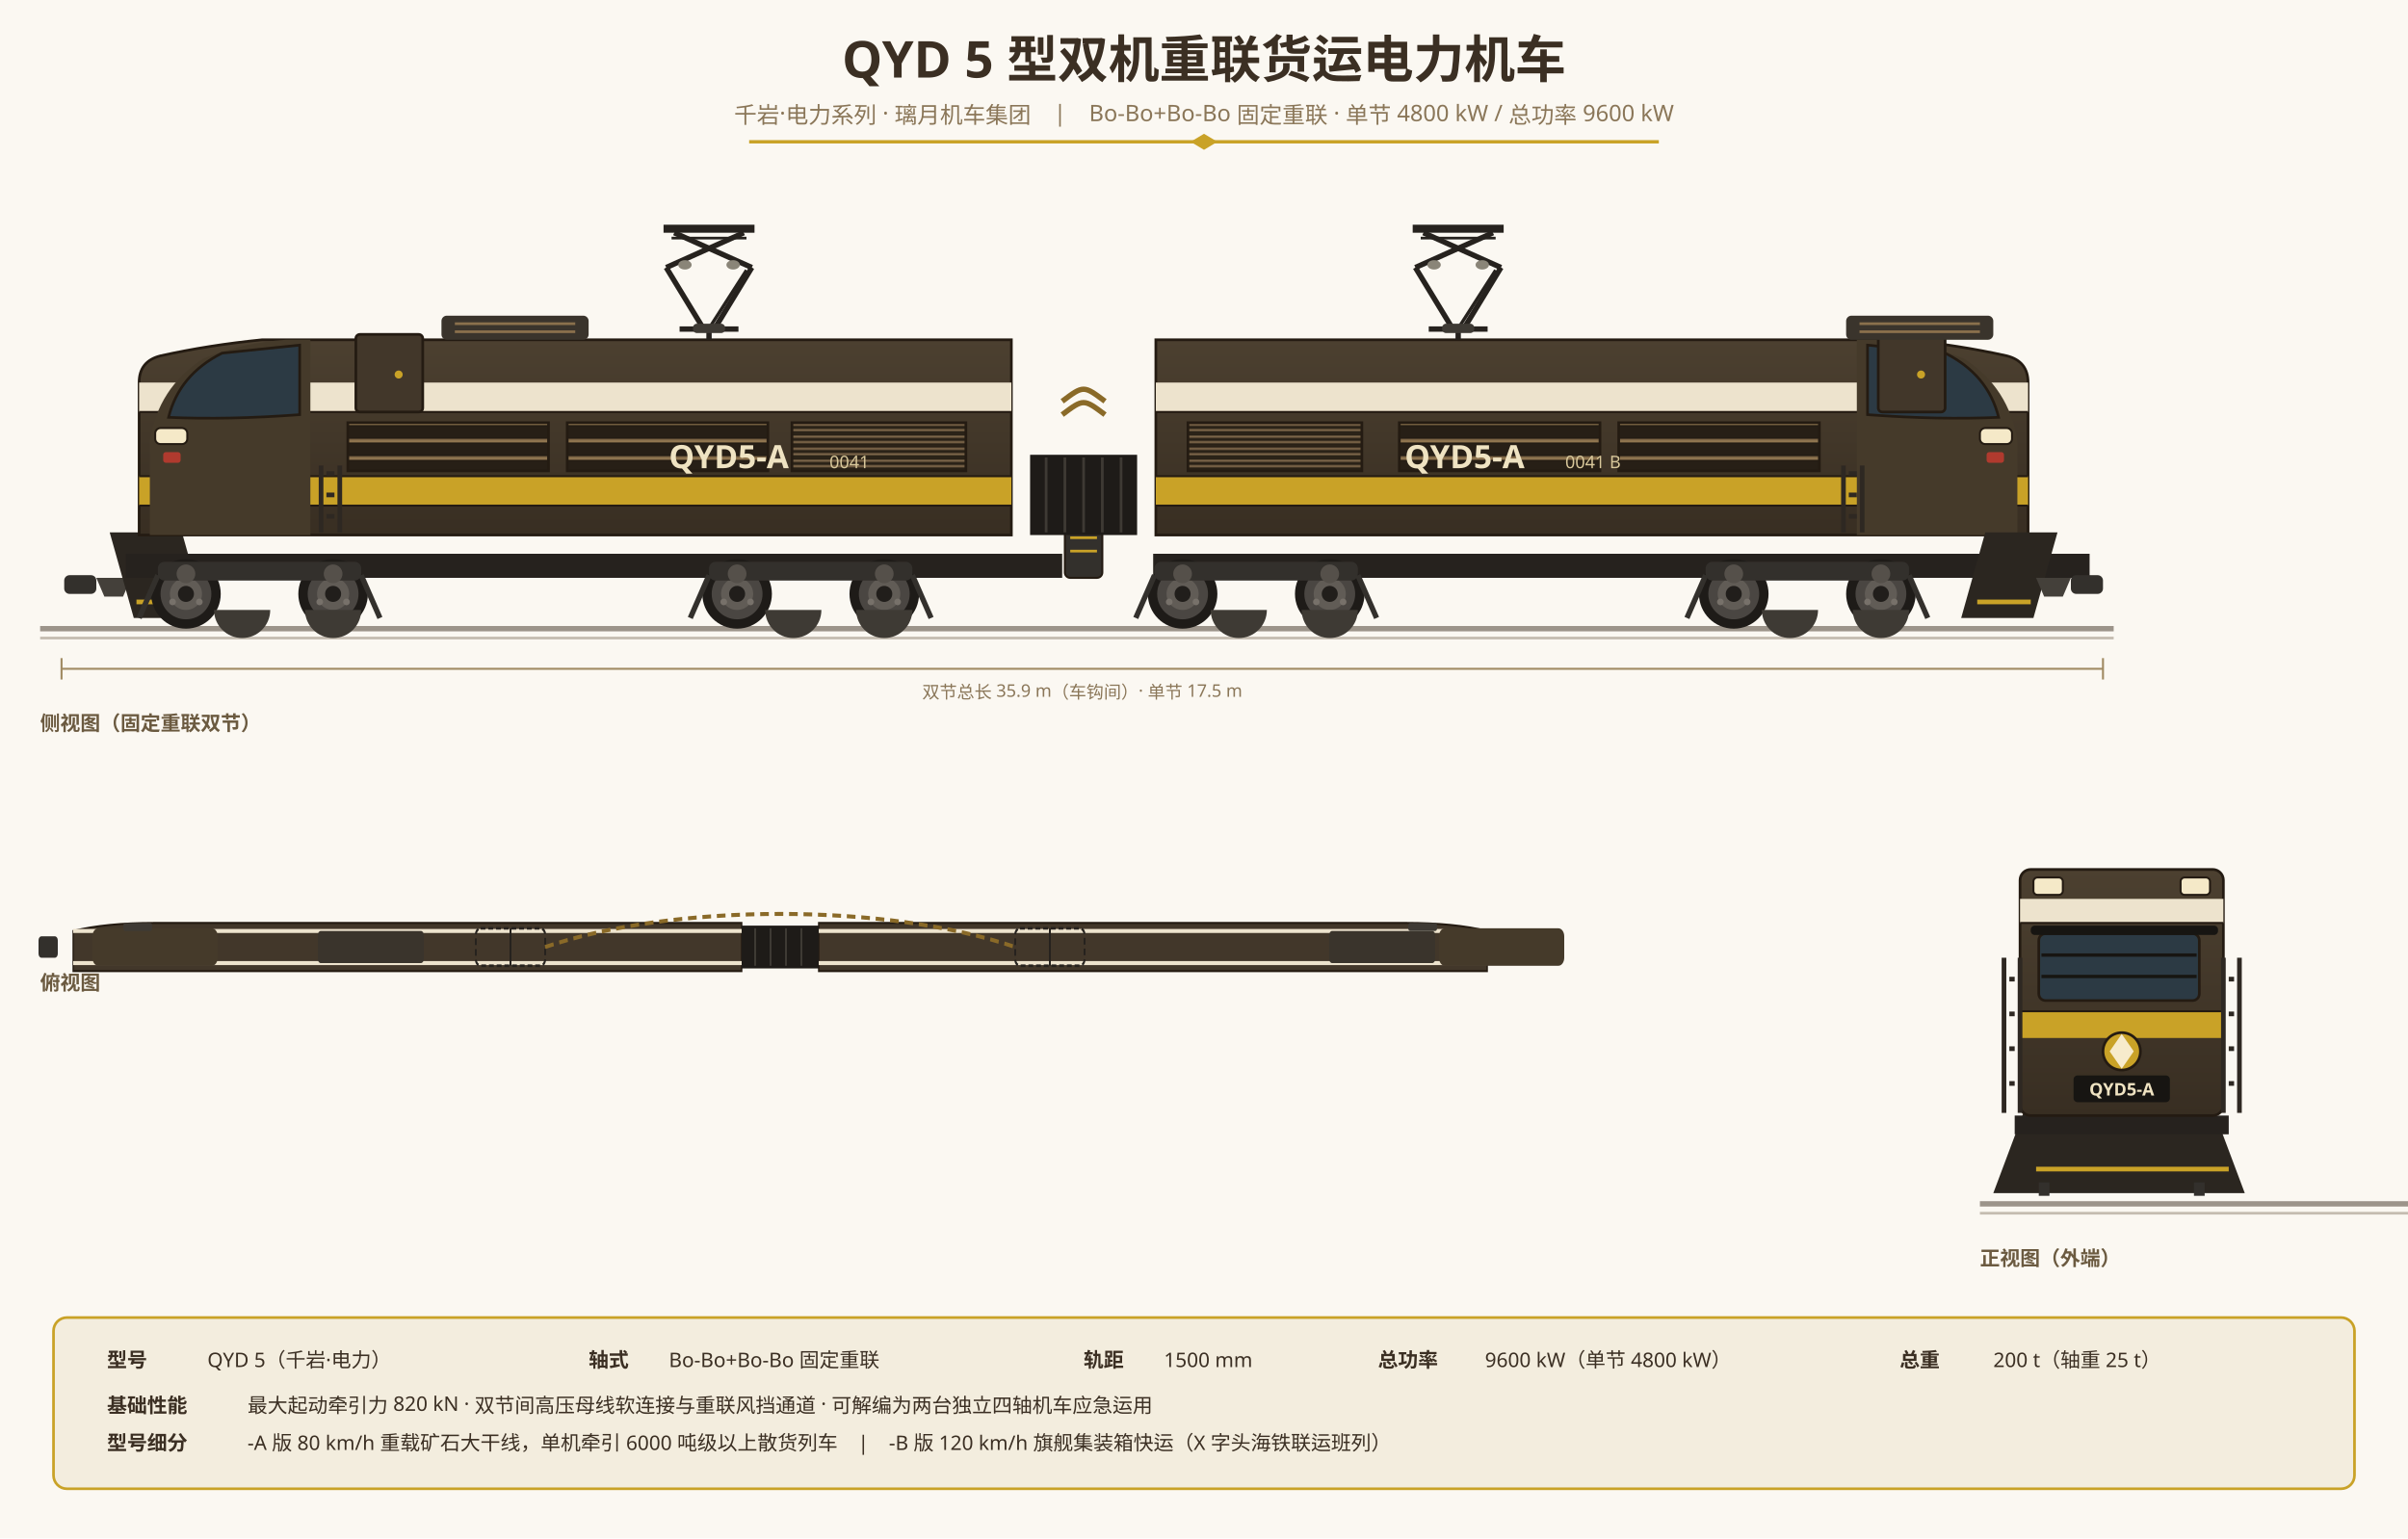
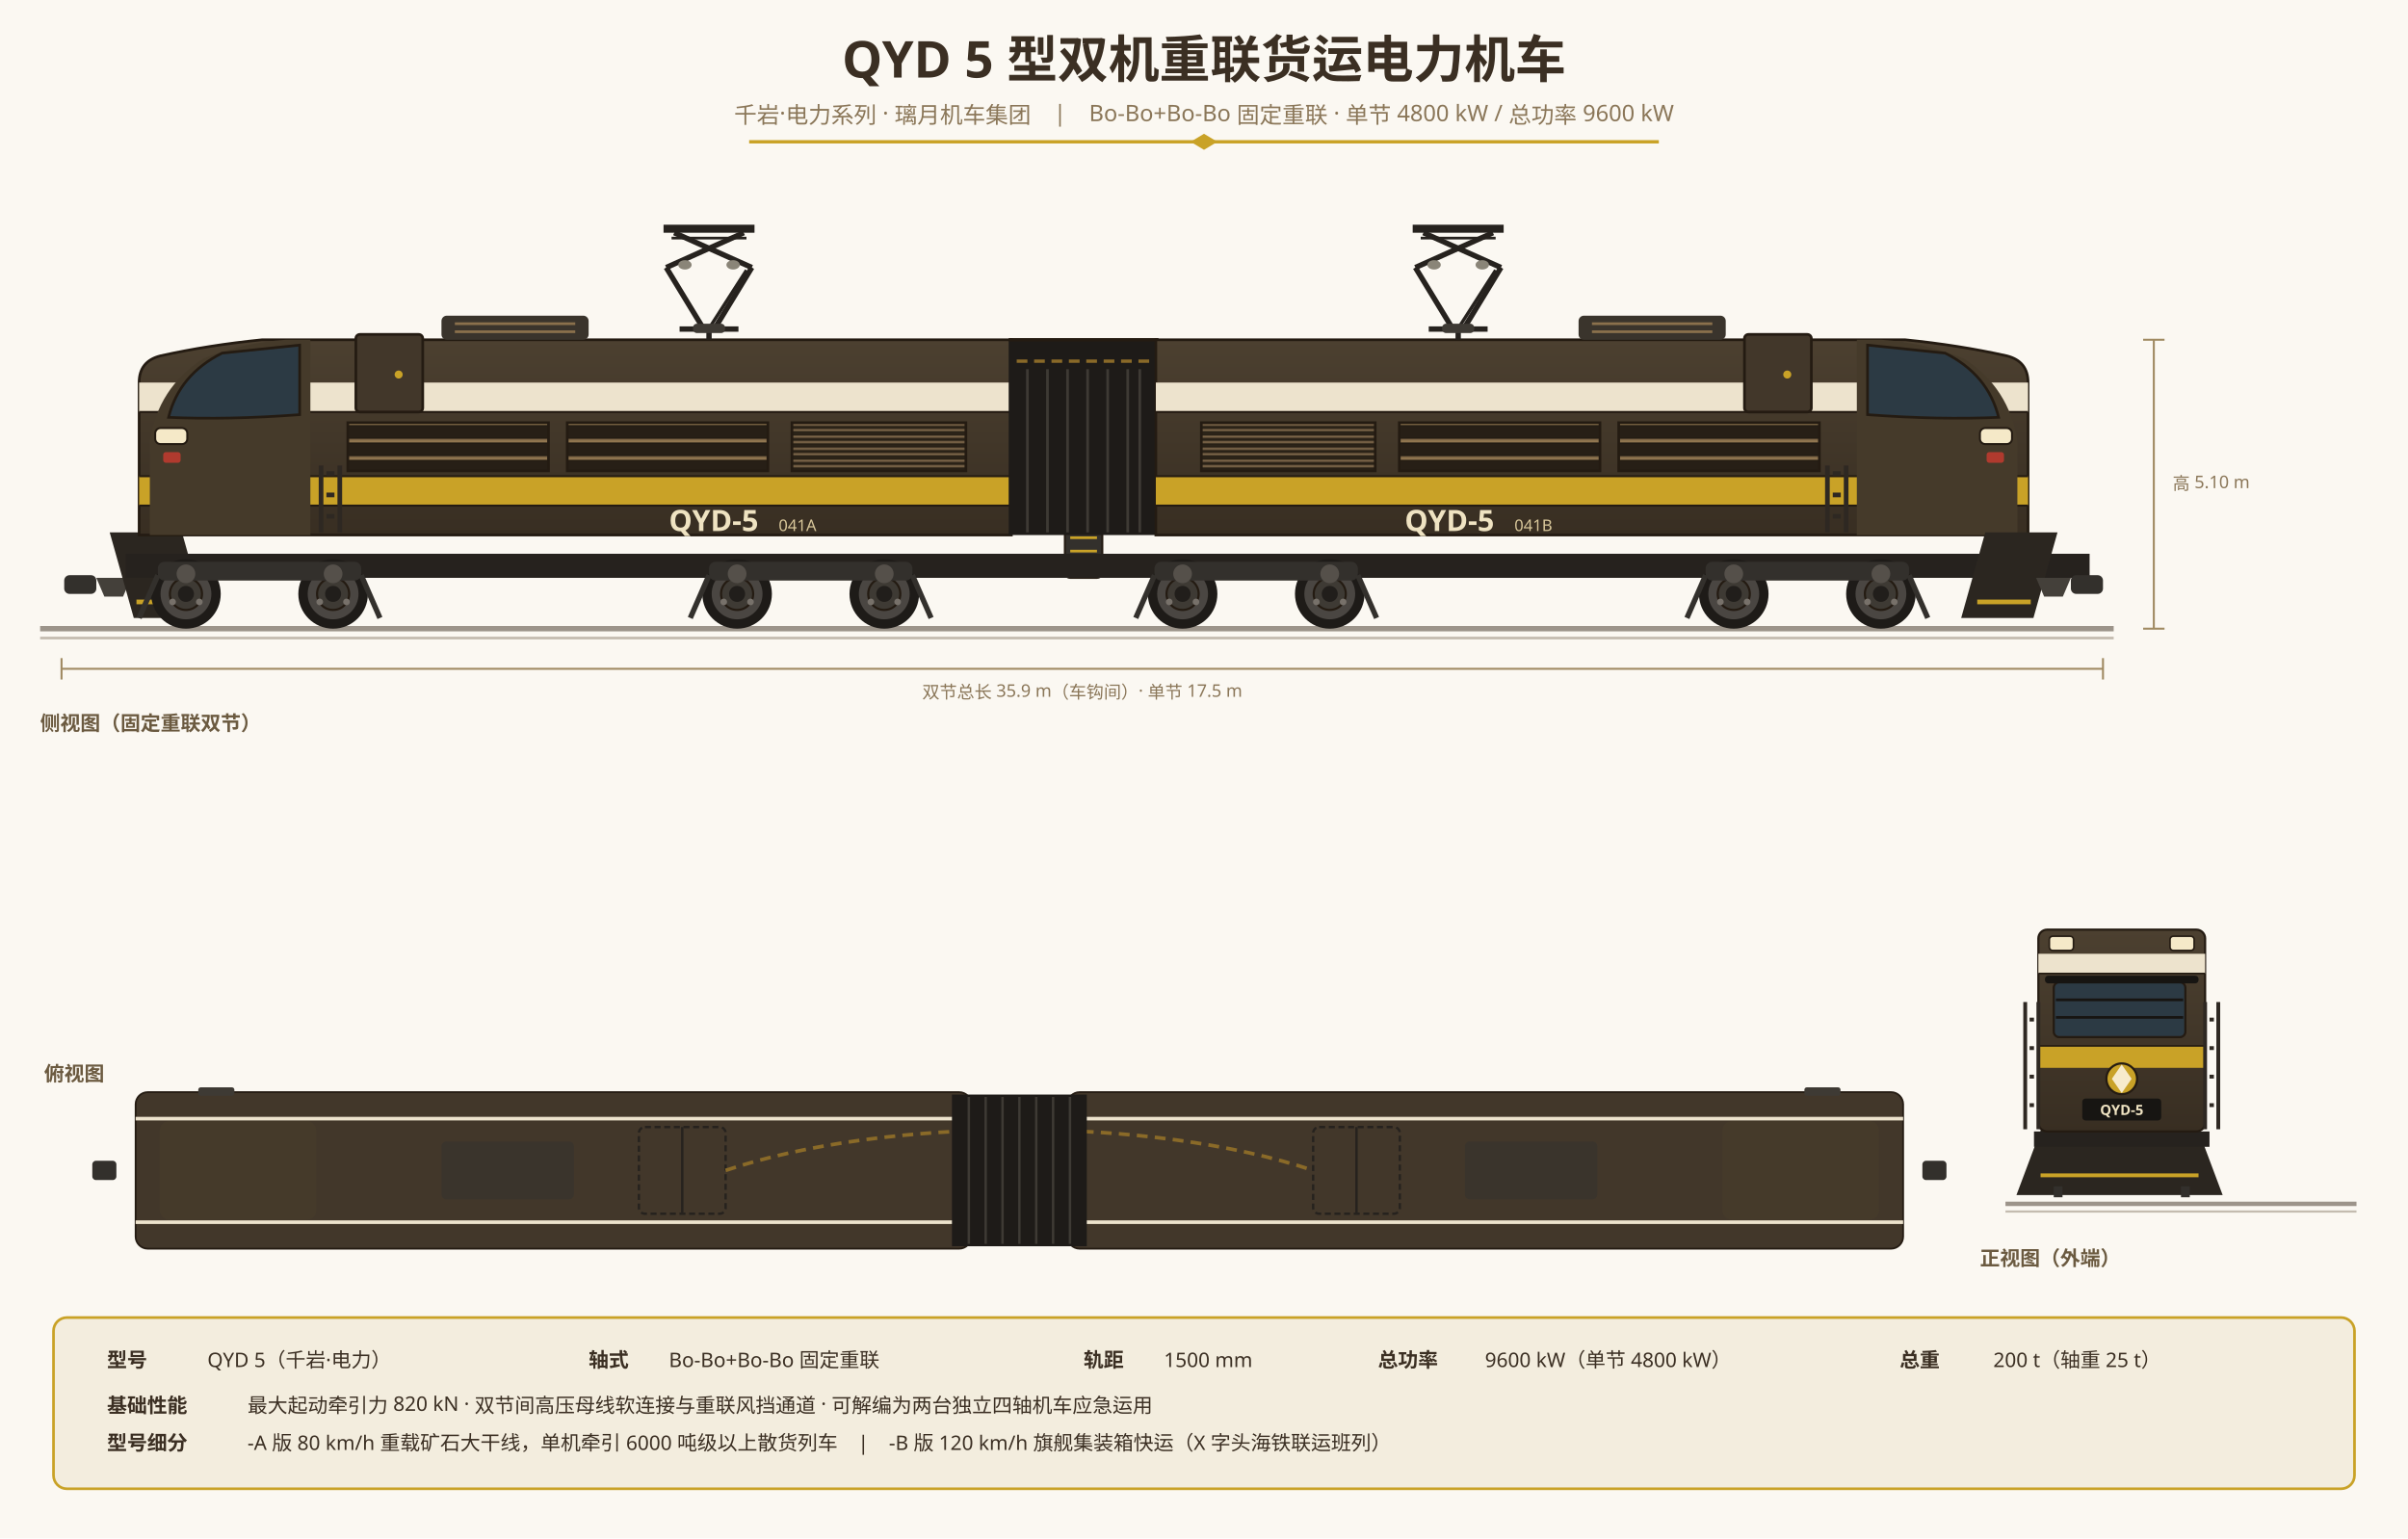
<svg xmlns="http://www.w3.org/2000/svg" viewBox="0 0 1800 1150" font-family="'Microsoft YaHei','PingFang SC','Noto Sans SC',sans-serif">
  <defs>
    <linearGradient id="q5body" x1="0" y1="0" x2="0" y2="1">
      <stop offset="0" stop-color="#4C4030" />
      <stop offset="1" stop-color="#382E22" />
    </linearGradient>
    <pattern id="q5grille" width="9" height="9" patternUnits="userSpaceOnUse">
      <rect width="9" height="9" fill="#2B2318" />
      <line x1="0" y1="2.5" x2="9" y2="2.5" stroke="#7A6448" stroke-width="1.6" />
      <line x1="0" y1="6.5" x2="9" y2="6.5" stroke="#7A6448" stroke-width="1.6" />
    </pattern>
    <pattern id="q5louver" width="13" height="13" patternUnits="userSpaceOnUse">
      <rect width="13" height="13" fill="#271F16" />
      <line x1="0" y1="4.5" x2="13" y2="4.5" stroke="#8A704C" stroke-width="2.6" />
    </pattern>
    <g id="q5wheel">
      <circle r="26" fill="#1E1B18" />
      <circle r="19" fill="#4A4642" />
-       <circle r="12" fill="#615C56" />
+       <circle r="12" fill="#3E3A34" stroke="#241B12" stroke-width="1.6" />
      <circle r="6" fill="#211E1B" />
      <circle cx="0" cy="-11" r="2.5" fill="#77716A" />
      <circle cx="10" cy="6" r="2.5" fill="#77716A" />
      <circle cx="-10" cy="6" r="2.5" fill="#77716A" />
    </g>
  </defs>
  <rect width="1800" height="1150" fill="#FBF8F2" />
  <text x="900" y="58" text-anchor="middle" font-size="38" font-weight="700" fill="#3B2F23">QYD 5 型双机重联货运电力机车</text>
  <text x="900" y="92" text-anchor="middle" font-size="17" fill="#8A7658">千岩·电力系列 · 璃月机车集团　|　Bo-Bo+Bo-Bo 固定重联 · 单节 4800 kW / 总功率 9600 kW</text>
  <line x1="560" y1="106" x2="1240" y2="106" stroke="#C9A227" stroke-width="2.5" />
  <polygon points="900,100 910,106 900,112 890,106" fill="#C9A227" />
  <line x1="30" y1="470" x2="1580" y2="470" stroke="#9C948A" stroke-width="4" />
  <line x1="30" y1="477" x2="1580" y2="477" stroke="#C4BCB0" stroke-width="2" />
  <rect x="48" y="430" width="24" height="14" rx="4" fill="#33302C" />
  <path d="M 72 432 L 98 432 L 92 446 L 78 446 Z" fill="#44403A" />
  <path d="M 82 398 L 136 398 L 154 462 L 100 462 Z" fill="#2B2620" />
  <line x1="102" y1="450" x2="142" y2="450" stroke="#C9A227" stroke-width="3.5" />
  <rect x="94" y="414" width="700" height="18" fill="#26221E" />
  <path d="M 104 400 L 104 286 Q 104 270 120 266 Q 156 258 196 254 L 756 254 L 756 400 Z" fill="url(#q5body)" stroke="#241B12" stroke-width="2" />
  <path d="M 104 286 L 756 286 L 756 308 L 104 308 Z" fill="#EDE3CD" />
  <path d="M 104 356 L 756 356 L 756 378 L 104 378 Z" fill="#C9A227" />
  <line x1="104" y1="308" x2="756" y2="308" stroke="#241B12" stroke-width="1.5" />
  <line x1="104" y1="356" x2="756" y2="356" stroke="#241B12" stroke-width="1.5" />
  <line x1="104" y1="378" x2="756" y2="378" stroke="#241B12" stroke-width="1.5" />
  <path d="M 112 330 Q 118 290 152 268 Q 182 256 214 254 L 232 254 L 232 400 L 112 400 Z" fill="#453A2A" />
  <path d="M 126 312 Q 134 280 166 264 L 224 258 L 224 310 Q 170 314 126 312 Z" fill="#2C3A44" stroke="#241B12" stroke-width="2" />
  <rect x="116" y="320" width="24" height="12" rx="4" fill="#F5E9C8" stroke="#241B12" stroke-width="1.5" />
  <rect x="122" y="338" width="13" height="8" rx="2" fill="#B03A2E" />
  <rect x="260" y="316" width="150" height="36" fill="url(#q5louver)" stroke="#241B12" stroke-width="2" />
  <rect x="424" y="316" width="150" height="36" fill="url(#q5louver)" stroke="#241B12" stroke-width="2" />
  <rect x="266" y="250" width="50" height="58" rx="3" fill="#42372A" stroke="#241B12" stroke-width="2" />
  <circle cx="298" cy="280" r="3" fill="#C9A227" />
  <rect x="592" y="316" width="130" height="36" fill="url(#q5grille)" stroke="#241B12" stroke-width="2" />
-   <text x="500" y="350" font-size="24" font-weight="700" fill="#EFE3C2">QYD5-A</text>
-   <text x="620" y="350" font-size="13" fill="#D8C79A">0041</text>
+   <text x="500" y="397" font-size="22" font-weight="700" fill="#EFE3C2">QYD-5</text>
+   <text x="582" y="397" font-size="12" fill="#D8C79A">041A</text>
  <rect x="330" y="236" width="110" height="18" rx="4" fill="#3A342C" />
  <g stroke="#8A704C" stroke-width="2">
    <line x1="340" y1="242" x2="430" y2="242" />
    <line x1="340" y1="248" x2="430" y2="248" />
  </g>
  <g stroke="#26221E" stroke-width="4" fill="none">
    <line x1="530" y1="254" x2="530" y2="246" />
    <line x1="508" y1="246" x2="552" y2="246" />
    <line x1="526" y1="246" x2="498" y2="200" />
    <line x1="534" y1="246" x2="562" y2="200" />
    <line x1="498" y1="200" x2="556" y2="174" />
    <line x1="562" y1="200" x2="504" y2="174" />
    <line x1="502" y1="178" x2="558" y2="178" stroke-width="2" />
    <line x1="496" y1="171" x2="564" y2="171" stroke-width="6" />
    <line x1="531" y1="244" x2="558" y2="202" stroke-width="2.5" />
  </g>
  <rect x="518" y="242" width="24" height="7" rx="3" fill="#3E3A34" />
  <ellipse cx="512" cy="198" rx="5" ry="3.5" fill="#8A8578" />
  <ellipse cx="548" cy="198" rx="5" ry="3.5" fill="#8A8578" />
  <g stroke="#2E2822" stroke-width="3.5" fill="none">
    <path d="M 240 398 L 240 348 M 254 398 L 254 348 M 244 386 L 250 386 M 244 370 L 250 370 M 244 354 L 250 354" />
  </g>
  <use href="#q5wheel" x="139" y="444" />
  <use href="#q5wheel" x="249" y="444" />
  <rect x="118" y="420" width="152" height="14" rx="5" fill="#33302C" />
  <circle cx="139" cy="429" r="7" fill="#55504A" />
  <circle cx="249" cy="429" r="7" fill="#55504A" />
-   <path d="M 160 456 a 21 21 0 0 0 42 0 z" fill="#3E3A34" />
-   <path d="M 228 456 a 21 21 0 0 0 42 0 z" fill="#3E3A34" />
  <use href="#q5wheel" x="551" y="444" />
  <use href="#q5wheel" x="661" y="444" />
  <rect x="530" y="420" width="152" height="14" rx="5" fill="#33302C" />
  <circle cx="551" cy="429" r="7" fill="#55504A" />
  <circle cx="661" cy="429" r="7" fill="#55504A" />
-   <path d="M 572 456 a 21 21 0 0 0 42 0 z" fill="#3E3A34" />
-   <path d="M 640 456 a 21 21 0 0 0 42 0 z" fill="#3E3A34" />
  <line x1="118" y1="430" x2="104" y2="462" stroke="#33302C" stroke-width="4" />
  <line x1="270" y1="430" x2="284" y2="462" stroke="#33302C" stroke-width="4" />
  <line x1="530" y1="430" x2="516" y2="462" stroke="#33302C" stroke-width="4" />
  <line x1="682" y1="430" x2="696" y2="462" stroke="#33302C" stroke-width="4" />
-   <path d="M 794 300 C 810 288 810 288 826 300" fill="none" stroke="#8A6A28" stroke-width="4" />
-   <path d="M 794 310 C 810 298 810 298 826 310" fill="none" stroke="#8A6A28" stroke-width="4" />
  <rect x="796" y="380" width="28" height="52" rx="4" fill="#33302C" stroke="#241B12" stroke-width="1.5" />
  <line x1="800" y1="392" x2="820" y2="392" stroke="#C9A227" stroke-width="2" />
  <line x1="800" y1="402" x2="820" y2="402" stroke="#C9A227" stroke-width="2" />
  <line x1="800" y1="412" x2="820" y2="412" stroke="#C9A227" stroke-width="2" />
-   <path d="M 770 340 L 850 340 L 850 400 L 770 400 Z" fill="#1E1B18" />
+   <rect x="750" y="414" width="120" height="18" fill="#26221E" />
+   <path d="M 754 254 L 866 254 L 866 400 L 754 400 Z" fill="#1E1B18" />
+   <line x1="754" y1="254" x2="866" y2="254" stroke="#241B12" stroke-width="2.5" />
+   <line x1="760" y1="270" x2="860" y2="270" stroke="#8A6A28" stroke-width="2.5" stroke-dasharray="8 5" />
  <g stroke="#3E3A34" stroke-width="2">
-     <line x1="782" y1="342" x2="782" y2="398" />
-     <line x1="796" y1="342" x2="796" y2="398" />
-     <line x1="810" y1="342" x2="810" y2="398" />
-     <line x1="824" y1="342" x2="824" y2="398" />
-     <line x1="838" y1="342" x2="838" y2="398" />
+     <line x1="768" y1="276" x2="768" y2="398" />
+     <line x1="783" y1="276" x2="783" y2="398" />
+     <line x1="798" y1="276" x2="798" y2="398" />
+     <line x1="813" y1="276" x2="813" y2="398" />
+     <line x1="828" y1="276" x2="828" y2="398" />
+     <line x1="843" y1="276" x2="843" y2="398" />
+     <line x1="852" y1="276" x2="852" y2="398" />
  </g>
  <rect x="862" y="414" width="700" height="18" fill="#26221E" />
  <path d="M 864 400 L 864 254 L 1424 254 Q 1464 258 1500 266 Q 1516 270 1516 286 L 1516 400 Z" fill="url(#q5body)" stroke="#241B12" stroke-width="2" />
  <path d="M 864 286 L 1516 286 L 1516 308 L 864 308 Z" fill="#EDE3CD" />
  <path d="M 864 356 L 1516 356 L 1516 378 L 864 378 Z" fill="#C9A227" />
  <line x1="864" y1="308" x2="1516" y2="308" stroke="#241B12" stroke-width="1.5" />
  <line x1="864" y1="356" x2="1516" y2="356" stroke="#241B12" stroke-width="1.5" />
  <line x1="864" y1="378" x2="1516" y2="378" stroke="#241B12" stroke-width="1.5" />
  <path d="M 1508 330 Q 1502 290 1468 268 Q 1438 256 1406 254 L 1388 254 L 1388 400 L 1508 400 Z" fill="#453A2A" />
  <path d="M 1494 312 Q 1486 280 1454 264 L 1396 258 L 1396 310 Q 1450 314 1494 312 Z" fill="#2C3A44" stroke="#241B12" stroke-width="2" />
  <rect x="1480" y="320" width="24" height="12" rx="4" fill="#F5E9C8" stroke="#241B12" stroke-width="1.5" />
  <rect x="1485" y="338" width="13" height="8" rx="2" fill="#B03A2E" />
-   <rect x="888" y="316" width="130" height="36" fill="url(#q5grille)" stroke="#241B12" stroke-width="2" />
+   <rect x="898" y="316" width="130" height="36" fill="url(#q5grille)" stroke="#241B12" stroke-width="2" />
  <rect x="1046" y="316" width="150" height="36" fill="url(#q5louver)" stroke="#241B12" stroke-width="2" />
  <rect x="1210" y="316" width="150" height="36" fill="url(#q5louver)" stroke="#241B12" stroke-width="2" />
-   <rect x="1404" y="250" width="50" height="58" rx="3" fill="#42372A" stroke="#241B12" stroke-width="2" />
-   <circle cx="1436" cy="280" r="3" fill="#C9A227" />
-   <text x="1050" y="350" font-size="24" font-weight="700" fill="#EFE3C2">QYD5-A</text>
-   <text x="1170" y="350" font-size="13" fill="#D8C79A">0041 B</text>
-   <rect x="1380" y="236" width="110" height="18" rx="4" fill="#3A342C" />
+   <rect x="1304" y="250" width="50" height="58" rx="3" fill="#42372A" stroke="#241B12" stroke-width="2" />
+   <circle cx="1336" cy="280" r="3" fill="#C9A227" />
+   <text x="1050" y="397" font-size="22" font-weight="700" fill="#EFE3C2">QYD-5</text>
+   <text x="1132" y="397" font-size="12" fill="#D8C79A">041B</text>
+   <rect x="1180" y="236" width="110" height="18" rx="4" fill="#3A342C" />
  <g stroke="#8A704C" stroke-width="2">
-     <line x1="1390" y1="242" x2="1480" y2="242" />
-     <line x1="1390" y1="248" x2="1480" y2="248" />
+     <line x1="1190" y1="242" x2="1280" y2="242" />
+     <line x1="1190" y1="248" x2="1280" y2="248" />
  </g>
  <g stroke="#26221E" stroke-width="4" fill="none">
    <line x1="1090" y1="254" x2="1090" y2="246" />
    <line x1="1068" y1="246" x2="1112" y2="246" />
    <line x1="1086" y1="246" x2="1058" y2="200" />
    <line x1="1094" y1="246" x2="1122" y2="200" />
    <line x1="1058" y1="200" x2="1116" y2="174" />
    <line x1="1122" y1="200" x2="1064" y2="174" />
    <line x1="1062" y1="178" x2="1118" y2="178" stroke-width="2" />
    <line x1="1056" y1="171" x2="1124" y2="171" stroke-width="6" />
    <line x1="1091" y1="244" x2="1118" y2="202" stroke-width="2.5" />
  </g>
  <rect x="1078" y="242" width="24" height="7" rx="3" fill="#3E3A34" />
  <ellipse cx="1072" cy="198" rx="5" ry="3.5" fill="#8A8578" />
  <ellipse cx="1108" cy="198" rx="5" ry="3.5" fill="#8A8578" />
  <g stroke="#2E2822" stroke-width="3.5" fill="none">
-     <path d="M 1378 398 L 1378 348 M 1392 398 L 1392 348 M 1382 386 L 1388 386 M 1382 370 L 1388 370 M 1382 354 L 1388 354" />
+     <path d="M 1366 398 L 1366 348 M 1380 398 L 1380 348 M 1370 386 L 1376 386 M 1370 370 L 1376 370 M 1370 354 L 1376 354" />
  </g>
  <use href="#q5wheel" x="884" y="444" />
  <use href="#q5wheel" x="994" y="444" />
  <rect x="863" y="420" width="152" height="14" rx="5" fill="#33302C" />
  <circle cx="884" cy="429" r="7" fill="#55504A" />
  <circle cx="994" cy="429" r="7" fill="#55504A" />
-   <path d="M 905 456 a 21 21 0 0 0 42 0 z" fill="#3E3A34" />
-   <path d="M 973 456 a 21 21 0 0 0 42 0 z" fill="#3E3A34" />
  <use href="#q5wheel" x="1296" y="444" />
  <use href="#q5wheel" x="1406" y="444" />
  <rect x="1275" y="420" width="152" height="14" rx="5" fill="#33302C" />
  <circle cx="1296" cy="429" r="7" fill="#55504A" />
  <circle cx="1406" cy="429" r="7" fill="#55504A" />
-   <path d="M 1317 456 a 21 21 0 0 0 42 0 z" fill="#3E3A34" />
-   <path d="M 1385 456 a 21 21 0 0 0 42 0 z" fill="#3E3A34" />
  <line x1="863" y1="430" x2="849" y2="462" stroke="#33302C" stroke-width="4" />
  <line x1="1015" y1="430" x2="1029" y2="462" stroke="#33302C" stroke-width="4" />
  <line x1="1275" y1="430" x2="1261" y2="462" stroke="#33302C" stroke-width="4" />
  <line x1="1427" y1="430" x2="1441" y2="462" stroke="#33302C" stroke-width="4" />
  <path d="M 1538 398 L 1484 398 L 1466 462 L 1520 462 Z" fill="#2B2620" />
  <line x1="1478" y1="450" x2="1518" y2="450" stroke="#C9A227" stroke-width="3.5" />
  <rect x="1548" y="430" width="24" height="14" rx="4" fill="#33302C" />
  <path d="M 1548 432 L 1522 432 L 1528 446 L 1542 446 Z" fill="#44403A" />
  <g stroke="#A08A62" stroke-width="1.5" fill="none">
    <line x1="46" y1="500" x2="1572" y2="500" />
    <line x1="46" y1="492" x2="46" y2="508" />
    <line x1="1572" y1="492" x2="1572" y2="508" />
  </g>
  <text x="809" y="522" text-anchor="middle" font-size="13" fill="#8A7658">双节总长 35.9 m（车钩间）· 单节 17.5 m</text>
+   <g stroke="#A08A62" stroke-width="1.5" fill="none">
+     <line x1="1610" y1="254" x2="1610" y2="470" />
+     <line x1="1602" y1="254" x2="1618" y2="254" />
+     <line x1="1602" y1="470" x2="1618" y2="470" />
+   </g>
+   <text x="1624" y="366" font-size="13" fill="#8A7658">高 5.10 m</text>
  <text x="30" y="546" font-size="15" font-weight="600" fill="#6B5A40">侧视图（固定重联双节）</text>
-   <g transform="translate(0 90) scale(0.72 1)">
-     <rect x="40" y="610" width="20" height="16" rx="3" fill="#33302C" />
-     <rect x="1560" y="610" width="20" height="16" rx="3" fill="#33302C" />
-     <path d="M 76 606 Q 110 600 160 600 L 770 600 L 770 636 L 76 636 Z" fill="#42372A" stroke="#241B12" stroke-width="1.5" />
-     <line x1="76" y1="606" x2="770" y2="606" stroke="#EDE3CD" stroke-width="3" />
-     <line x1="76" y1="630" x2="770" y2="630" stroke="#EDE3CD" stroke-width="3" />
-     <rect x="96" y="604" width="130" height="28" rx="6" fill="#453A2A" />
-     <rect x="128" y="600" width="30" height="6" rx="2" fill="#3E3A34" />
-     <rect x="330" y="606" width="110" height="24" rx="3" fill="#3A342C" />
-     <rect x="494" y="604" width="72" height="28" rx="5" fill="none" stroke="#26221E" stroke-width="2" stroke-dasharray="5 3" />
-     <line x1="530" y1="604" x2="530" y2="632" stroke="#26221E" stroke-width="2" />
-     <path d="M 850 600 L 1460 600 Q 1510 600 1544 606 L 1544 636 L 850 636 Z" fill="#42372A" stroke="#241B12" stroke-width="1.5" />
-     <line x1="850" y1="606" x2="1544" y2="606" stroke="#EDE3CD" stroke-width="3" />
-     <line x1="850" y1="630" x2="1544" y2="630" stroke="#EDE3CD" stroke-width="3" />
-     <rect x="1054" y="604" width="72" height="28" rx="5" fill="none" stroke="#26221E" stroke-width="2" stroke-dasharray="5 3" />
-     <line x1="1090" y1="604" x2="1090" y2="632" stroke="#26221E" stroke-width="2" />
-     <rect x="1380" y="606" width="110" height="24" rx="3" fill="#3A342C" />
-     <rect x="1494" y="604" width="130" height="28" rx="6" fill="#453A2A" />
-     <rect x="1462" y="600" width="30" height="6" rx="2" fill="#3E3A34" />
-     <path d="M 566 618 C 700 585 920 585 1054 618" fill="none" stroke="#8A6A28" stroke-width="3" stroke-dasharray="9 6" />
-     <rect x="770" y="602" width="80" height="32" fill="#1E1B18" />
+   <g transform="translate(33 245) scale(0.9)">
+     <rect x="40" y="692" width="20" height="16" rx="3" fill="#33302C" />
+     <rect x="1560" y="692" width="20" height="16" rx="3" fill="#33302C" />
+     <rect x="76" y="635" width="694" height="130" rx="10" fill="#42372A" stroke="#241B12" stroke-width="1.5" />
+     <line x1="76" y1="657" x2="770" y2="657" stroke="#EDE3CD" stroke-width="3" />
+     <line x1="76" y1="743" x2="770" y2="743" stroke="#EDE3CD" stroke-width="3" />
+     <rect x="96" y="659" width="130" height="82" rx="8" fill="#453A2A" />
+     <rect x="128" y="631" width="30" height="7" rx="2" fill="#3E3A34" />
+     <rect x="330" y="676" width="110" height="48" rx="4" fill="#3A342C" />
+     <rect x="494" y="664" width="72" height="72" rx="5" fill="none" stroke="#26221E" stroke-width="2" stroke-dasharray="5 3" />
+     <line x1="530" y1="664" x2="530" y2="736" stroke="#26221E" stroke-width="2" />
+     <rect x="850" y="635" width="694" height="130" rx="10" fill="#42372A" stroke="#241B12" stroke-width="1.5" />
+     <line x1="850" y1="657" x2="1544" y2="657" stroke="#EDE3CD" stroke-width="3" />
+     <line x1="850" y1="743" x2="1544" y2="743" stroke="#EDE3CD" stroke-width="3" />
+     <rect x="1054" y="664" width="72" height="72" rx="5" fill="none" stroke="#26221E" stroke-width="2" stroke-dasharray="5 3" />
+     <line x1="1090" y1="664" x2="1090" y2="736" stroke="#26221E" stroke-width="2" />
+     <rect x="1180" y="676" width="110" height="48" rx="4" fill="#3A342C" />
+     <rect x="1394" y="659" width="130" height="82" rx="8" fill="#453A2A" />
+     <rect x="1462" y="631" width="30" height="7" rx="2" fill="#3E3A34" />
+     <path d="M 566 700 C 700 655 920 655 1054 700" fill="none" stroke="#8A6A28" stroke-width="3" stroke-dasharray="9 6" />
+     <rect x="754" y="637" width="112" height="126" fill="#1E1B18" />
    <g stroke="#3E3A34" stroke-width="2">
-       <line x1="784" y1="604" x2="784" y2="632" />
-       <line x1="800" y1="604" x2="800" y2="632" />
-       <line x1="816" y1="604" x2="816" y2="632" />
-       <line x1="832" y1="604" x2="832" y2="632" />
-     </g>
-   </g>
-   <text x="30" y="740" font-size="15" font-weight="600" fill="#6B5A40">俯视图</text>
-   <g transform="translate(230 0)">
+       <line x1="768" y1="639" x2="768" y2="761" />
+       <line x1="782" y1="639" x2="782" y2="761" />
+       <line x1="796" y1="639" x2="796" y2="761" />
+       <line x1="810" y1="639" x2="810" y2="761" />
+       <line x1="824" y1="639" x2="824" y2="761" />
+       <line x1="838" y1="639" x2="838" y2="761" />
+       <line x1="852" y1="639" x2="852" y2="761" />
+     </g>
+   </g>
+   <text x="33" y="808" font-size="15" font-weight="600" fill="#6B5A40">俯视图</text>
+   <g transform="translate(474.1 162) scale(0.82)">
    <line x1="1250" y1="900" x2="1570" y2="900" stroke="#9C948A" stroke-width="4" />
    <line x1="1250" y1="907" x2="1570" y2="907" stroke="#C4BCB0" stroke-width="2" />
    <rect x="1338" y="860" width="32" height="16" rx="5" fill="#33302C" />
    <path d="M 1342 864 L 1366 864 L 1360 878 L 1348 878 Z" fill="#44403A" />
    <path d="M 1284 828 L 1424 828 L 1448 892 L 1260 892 Z" fill="#2B2620" />
-     <line x1="1292" y1="874" x2="1436" y2="874" stroke="#C9A227" stroke-width="3.5" />
+     <line x1="1282" y1="874" x2="1426" y2="874" stroke="#C9A227" stroke-width="3.5" />
    <rect x="1276" y="834" width="160" height="14" fill="#26221E" />
    <rect x="1280" y="650" width="152" height="184" rx="8" fill="url(#q5body)" stroke="#241B12" stroke-width="2" />
    <rect x="1280" y="672" width="152" height="18" fill="#EDE3CD" />
    <rect x="1280" y="756" width="152" height="20" fill="#C9A227" />
    <line x1="1280" y1="690" x2="1432" y2="690" stroke="#241B12" stroke-width="1.5" />
    <line x1="1280" y1="756" x2="1432" y2="756" stroke="#241B12" stroke-width="1.5" />
    <rect x="1294" y="698" width="120" height="50" rx="5" fill="#2C3A44" stroke="#241B12" stroke-width="2" />
    <g stroke="#171512" stroke-width="2.5">
      <line x1="1296" y1="714" x2="1412" y2="714" />
      <line x1="1296" y1="730" x2="1412" y2="730" />
    </g>
-     <rect x="1288" y="692" width="140" height="7" rx="3" fill="#171512" />
+     <rect x="1286" y="692" width="140" height="7" rx="3" fill="#171512" />
    <rect x="1290" y="656" width="22" height="13" rx="3" fill="#F5E9C8" stroke="#241B12" stroke-width="1.5" />
    <rect x="1400" y="656" width="22" height="13" rx="3" fill="#F5E9C8" stroke="#241B12" stroke-width="1.5" />
    <circle cx="1356" cy="786" r="14" fill="#C9A227" stroke="#241B12" stroke-width="2" />
    <polygon points="1356,773 1365,786 1356,799 1347,786" fill="#F7EBCC" />
    <rect x="1320" y="804" width="72" height="20" rx="3" fill="#171512" />
-     <text x="1356" y="819" text-anchor="middle" font-size="13" font-weight="700" fill="#EFE3C2">QYD5-A</text>
+     <text x="1356" y="819" text-anchor="middle" font-size="13" font-weight="700" fill="#EFE3C2">QYD-5</text>
    <g stroke="#2E2822" stroke-width="3.5" fill="none">
      <path d="M 1268 832 L 1268 716 M 1280 832 L 1280 716 M 1272 810 L 1276 810 M 1272 784 L 1276 784 M 1272 758 L 1276 758 M 1272 732 L 1276 732" />
      <path d="M 1444 832 L 1444 716 M 1432 832 L 1432 716 M 1436 810 L 1440 810 M 1436 784 L 1440 784 M 1436 758 L 1440 758 M 1436 732 L 1440 732" />
    </g>
    <rect x="1294" y="884" width="8" height="10" fill="#33302C" />
    <rect x="1410" y="884" width="8" height="10" fill="#33302C" />
  </g>
  <text x="1480" y="946" font-size="15" font-weight="600" fill="#6B5A40">正视图（外端）</text>
  <g>
    <rect x="40" y="985" width="1720" height="128" rx="10" fill="#F3EDDE" stroke="#C9A227" stroke-width="2" />
    <g font-size="15" fill="#3B2F23">
      <text x="80" y="1022" font-weight="700">型号</text>
      <text x="155" y="1022">QYD 5（千岩·电力）</text>
      <text x="440" y="1022" font-weight="700">轴式</text>
      <text x="500" y="1022">Bo-Bo+Bo-Bo 固定重联</text>
      <text x="810" y="1022" font-weight="700">轨距</text>
      <text x="870" y="1022">1500 mm</text>
      <text x="1030" y="1022" font-weight="700">总功率</text>
      <text x="1110" y="1022">9600 kW（单节 4800 kW）</text>
      <text x="1420" y="1022" font-weight="700">总重</text>
      <text x="1490" y="1022">200 t（轴重 25 t）</text>
      <text x="80" y="1056" font-weight="700">基础性能</text>
      <text x="185" y="1056">最大起动牵引力 820 kN · 双节间高压母线软连接与重联风挡通道 · 可解编为两台独立四轴机车应急运用</text>
      <text x="80" y="1084" font-weight="700">型号细分</text>
      <text x="185" y="1084">-A 版 80 km/h 重载矿石大干线，单机牵引 6000 吨级以上散货列车　|　-B 版 120 km/h 旗舰集装箱快运（X 字头海铁联运班列）</text>
    </g>
  </g>
</svg>
